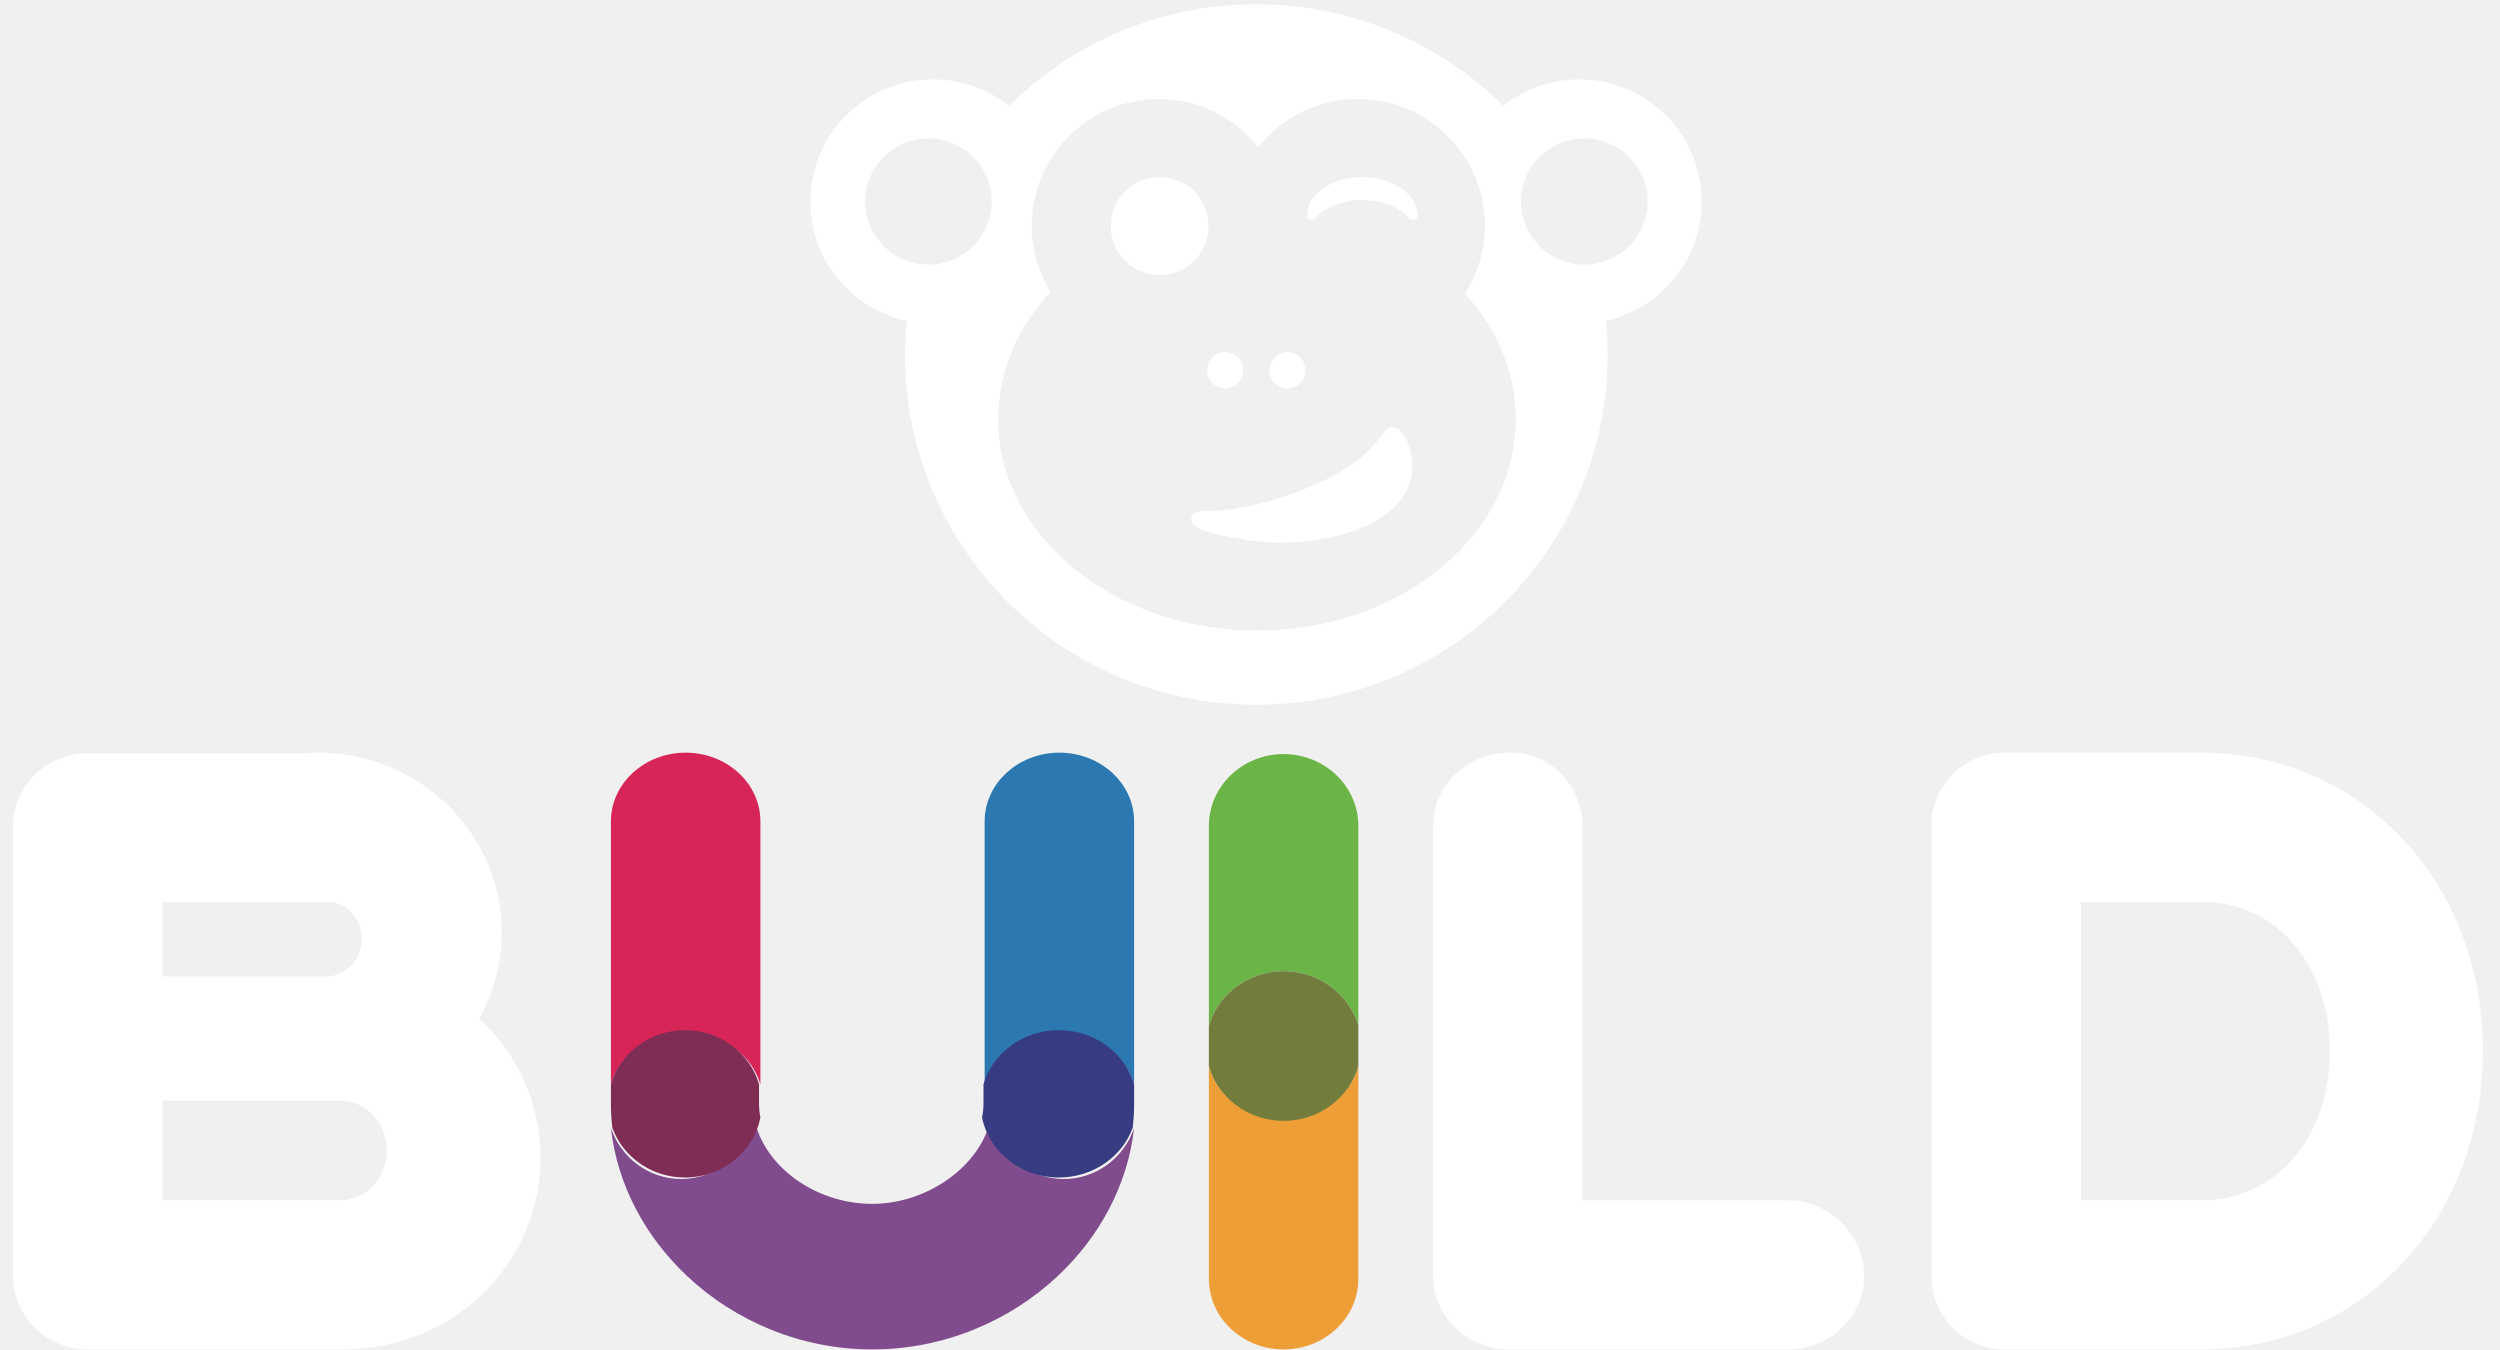
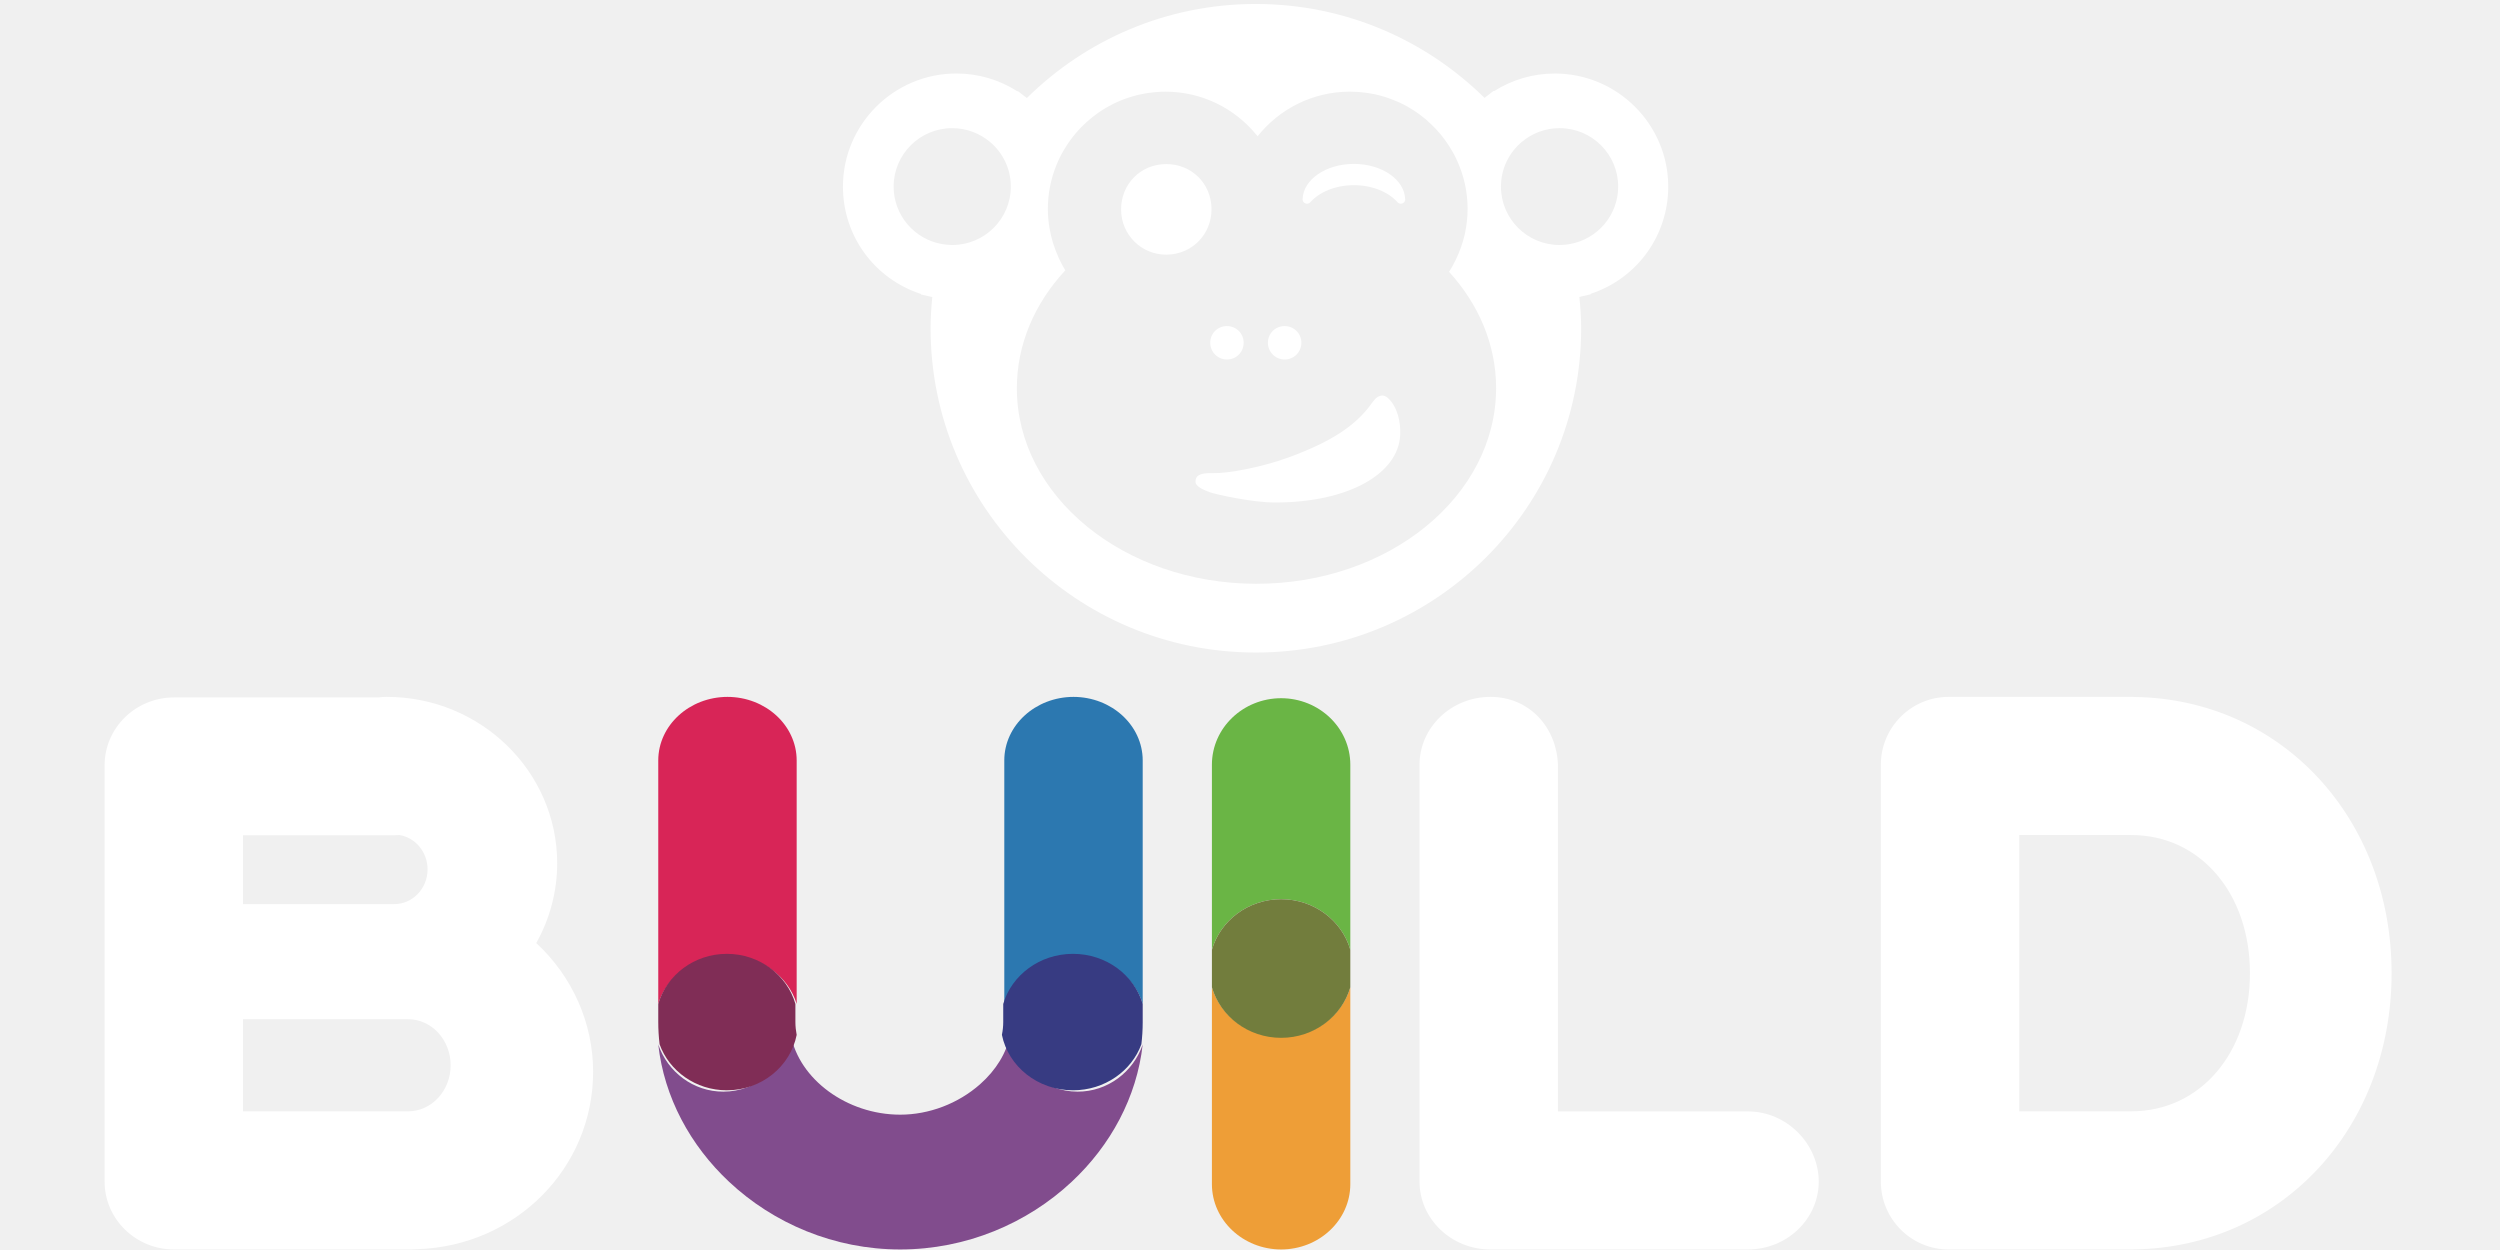
- <svg xmlns="http://www.w3.org/2000/svg" width="400px" height="216px" viewBox="0 0 427 233" version="1.1">
+ <svg xmlns="http://www.w3.org/2000/svg" width="300px" height="150px" viewBox="0 0 427 233" version="1.1">
  <defs />
  <g id="Page-1" stroke="none" stroke-width="1" fill="none" fill-rule="evenodd">
    <g id="Artboard-1" transform="translate(-582, -181)">
      <g id="Logo-w/-Lucy" transform="translate(582, 179.9)">
        <g id="BUILD-Copy" transform="translate(0, 131)">
          <path d="M80.456,45.886 C83.013,41.331 84.36,36.217 84.36,31.018 C84.36,13.916 70.109,0 52.591,0 C52.085,0 51.579,0.027 51.004,0.1 L12.941,0.1 C5.802,0.1 0,5.77 0,12.737 L0,90.362 C0,97.329 5.802,103 12.941,103 L57.136,103 L58.273,102.95 C76.654,102.356 91.058,87.824 91.058,69.878 C91.058,60.799 87.205,52.123 80.456,45.886 L80.456,45.886 Z M64.5,68.667 C64.5,73.405 60.947,77.25 56.585,77.25 L25.8,77.25 L25.8,60.083 L56.585,60.083 C60.947,60.083 64.5,63.933 64.5,68.667 L64.5,68.667 Z M25.8,38.625 L25.8,25.791 L53.992,25.791 L54.967,25.75 C57.966,26.241 60.2,28.966 60.2,32.152 C60.2,35.721 57.417,38.625 53.992,38.625 L25.8,38.625 L25.8,38.625 Z" id="Fill-5" fill="#FFFFFF" />
          <path d="M377.938,0 L343.709,0 C336.75,0 331.09,5.676 331.09,12.65 L331.09,90.35 C331.09,97.324 336.75,103 343.709,103 L377.924,103 L378.282,102.982 C405.656,102.623 426.293,80.486 426.293,51.502 C426.293,22.532 405.665,0.395 378.381,0.018 L377.938,0 Z M399.89,51.502 C399.89,66.421 390.588,77.25 377.769,77.25 L356.89,77.25 L356.89,25.75 L377.769,25.75 C390.588,25.75 399.89,36.579 399.89,51.502 L399.89,51.502 Z" id="Fill-6" fill="#FFFFFF" />
          <path d="M270.9,77.267 L270.9,12.65 C270.65,5.676 265.586,0 258.307,0 C251.029,0 245.1,5.676 245.1,12.65 L245.1,90.35 C245.1,97.324 251.029,103 258.307,103 L306.306,103 C313.589,103 319.513,97.324 319.513,90.35 C319.513,83.376 313.589,77.267 306.306,77.267 L270.9,77.267 Z" id="Fill-7" fill="#FFFFFF" />
          <path d="M232.2,54.124 C230.64,59.453 225.448,63.384 219.3,63.384 C213.153,63.384 207.961,59.453 206.401,54.124 L206.401,90.84 C206.411,97.544 212.188,102.991 219.3,103 C226.412,102.991 232.186,97.544 232.2,90.84 L232.2,54.124" id="Fill-8" fill="#EE9E37" />
          <path d="M219.3,0.245 C212.188,0.259 206.411,5.8 206.401,12.627 L206.401,47.145 C207.961,41.715 213.153,37.712 219.3,37.712 C225.448,37.712 230.64,41.715 232.2,47.145 L232.2,12.627 C232.186,5.8 226.412,0.259 219.3,0.245" id="Fill-10" fill="#6AB545" />
          <path d="M219.3,37.712 C213.153,37.712 207.961,41.715 206.401,47.145 L206.401,54.124 C207.961,59.55 213.153,63.552 219.3,63.552 C225.448,63.552 230.64,59.55 232.2,54.124 L232.2,47.145 C230.64,41.715 225.448,37.712 219.3,37.712" id="Fill-12" fill="#727D3D" />
          <path d="M116.102,0 C108.991,0.013 103.214,5.309 103.2,11.832 L103.2,57.232 C104.764,52.042 109.956,48.221 116.102,48.221 C122.249,48.221 127.441,52.042 129,57.232 L129,11.832 C128.986,5.309 123.213,0.013 116.102,0" id="Fill-14" fill="#D82557" />
          <path d="M180.6,0 C173.488,0.013 167.71,5.309 167.7,11.832 L167.7,57.236 C169.26,52.047 174.452,48.221 180.6,48.221 C186.748,48.221 191.94,52.042 193.5,57.232 L193.5,11.832 C193.49,5.309 187.712,0.013 180.6,0" id="Fill-16" fill="#2C78B0" />
          <path d="M168.78,62.992 C168.136,66.343 166.187,69.548 163.175,72.212 C159.091,75.814 153.679,77.875 148.29,77.875 C138.33,77.866 129.447,71.244 127.915,63.011 C126.784,69.025 121.57,73.585 115.326,73.585 C109.716,73.585 104.934,69.903 103.2,64.791 C104.294,74.632 109.164,83.608 116.402,90.388 C124.66,98.136 135.999,103 148.29,103 C160.613,103 171.98,98.131 180.262,90.388 C187.518,83.608 192.396,74.632 193.5,64.791 C191.766,69.903 186.984,73.585 181.374,73.585 C175.125,73.585 169.906,69.016 168.78,62.992" id="Fill-18" fill="#814C8D" />
          <path d="M115.984,47.895 C109.894,47.895 104.75,51.854 103.2,57.232 L103.2,60.612 C103.2,62.003 103.286,63.385 103.447,64.749 C105.239,69.738 110.184,73.333 115.984,73.333 C122.439,73.333 127.831,68.881 129,63.011 C128.848,62.222 128.767,61.423 128.762,60.612 L128.762,57.232 C127.217,51.854 122.073,47.895 115.984,47.895" id="Fill-20" fill="#802D56" />
          <path d="M180.501,47.895 C174.306,47.895 169.073,51.859 167.502,57.236 L167.502,60.612 C167.502,61.41 167.415,62.203 167.255,62.992 C168.44,68.872 173.929,73.333 180.501,73.333 C186.401,73.333 191.43,69.738 193.253,64.749 C193.418,63.385 193.5,62.007 193.5,60.612 L193.5,57.232 C191.928,51.854 186.696,47.895 180.501,47.895" id="Fill-22" fill="#373B82" />
        </g>
        <g id="build-mascot" transform="translate(134, 0)" fill="#FFFFFF">
          <g id="Layer_1_1_">
            <g id="Group">
              <path d="M157.458,35.888 C157.458,24.268 147.965,14.805 136.309,14.805 C132.251,14.805 128.373,15.948 124.978,18.099 L124.915,18.032 L123.416,19.188 L123.217,19.35 C112.266,8.55 97.233,1.854 80.616,1.841 L80.616,1.841 L80.571,1.841 C63.922,1.841 48.867,8.55 37.906,19.377 L37.708,19.22 L36.205,18.063 L36.141,18.126 C32.742,15.953 28.851,14.8 24.77,14.8 C13.114,14.8 3.625,24.264 3.625,35.883 C3.625,45.103 9.516,53.082 18.17,55.895 L18.161,55.984 L20.016,56.412 L20.278,56.471 C20.089,58.392 19.962,60.318 19.962,62.294 C19.962,95.674 47.102,122.733 80.589,122.733 C114.076,122.733 141.229,95.674 141.229,62.294 C141.229,60.318 141.089,58.383 140.895,56.453 L141.171,56.394 C141.18,56.394 141.18,56.38 141.18,56.38 L143.013,55.958 L143.004,55.863 C151.594,53.037 157.458,45.072 157.458,35.888 L157.458,35.888 Z M23.993,46.769 C23.325,46.769 22.666,46.697 22.025,46.584 C16.933,45.661 13.073,41.224 13.073,35.879 C13.073,29.862 17.962,24.988 23.993,24.988 C26.657,24.988 29.099,25.947 31,27.526 C33.388,29.511 34.918,32.513 34.918,35.87 C34.918,41.891 30.029,46.769 23.993,46.769 L23.993,46.769 Z M80.702,109.917 L80.621,109.917 C55.991,109.881 36.042,93.582 36.042,73.472 C36.042,65.223 39.401,57.605 45.071,51.493 C44.624,50.778 44.235,50.026 43.883,49.252 C43.847,49.181 43.811,49.108 43.784,49.023 C43.026,47.34 42.448,45.553 42.136,43.677 C41.933,42.484 41.82,41.27 41.82,40.023 C41.82,37.152 42.389,34.416 43.405,31.901 C43.798,30.928 44.254,29.992 44.782,29.097 C44.782,29.097 44.782,29.097 44.782,29.093 C44.922,28.858 45.066,28.625 45.22,28.399 C45.341,28.21 45.459,28.008 45.59,27.814 C45.743,27.594 45.897,27.383 46.059,27.162 C46.19,26.973 46.335,26.784 46.475,26.599 C46.642,26.388 46.813,26.181 46.985,25.979 C47.134,25.794 47.287,25.619 47.45,25.448 C47.63,25.245 47.806,25.056 47.987,24.867 C48.154,24.701 48.325,24.529 48.506,24.358 C48.691,24.183 48.876,24.003 49.066,23.832 C49.255,23.661 49.44,23.499 49.639,23.341 C49.829,23.18 50.014,23.022 50.208,22.873 C50.429,22.703 50.655,22.541 50.871,22.374 C51.052,22.248 51.228,22.108 51.413,21.983 C51.81,21.712 52.226,21.442 52.646,21.2 C52.786,21.11 52.935,21.038 53.083,20.956 C53.381,20.79 53.684,20.623 53.986,20.475 C54.176,20.381 54.361,20.299 54.551,20.209 C54.831,20.088 55.106,19.948 55.381,19.84 C55.584,19.75 55.788,19.683 55.995,19.598 C56.275,19.503 56.555,19.395 56.844,19.305 C57.052,19.229 57.264,19.17 57.471,19.107 C57.765,19.017 58.058,18.936 58.352,18.86 C58.564,18.805 58.776,18.761 58.988,18.715 C59.3,18.639 59.616,18.585 59.927,18.531 C60.13,18.491 60.338,18.45 60.546,18.427 C60.889,18.373 61.241,18.337 61.597,18.306 C61.773,18.288 61.95,18.261 62.126,18.252 C62.658,18.216 63.195,18.189 63.742,18.189 C70.549,18.189 76.616,21.294 80.634,26.159 C80.729,26.271 80.842,26.379 80.928,26.491 C84.941,21.438 91.152,18.184 98.127,18.184 C98.646,18.184 99.165,18.212 99.675,18.238 C99.842,18.256 100.014,18.274 100.181,18.293 C100.515,18.333 100.858,18.36 101.192,18.401 C101.395,18.432 101.589,18.468 101.793,18.495 C102.091,18.549 102.384,18.59 102.682,18.652 C102.885,18.711 103.097,18.752 103.309,18.801 C103.585,18.873 103.856,18.941 104.122,19.017 C104.343,19.08 104.56,19.139 104.772,19.206 C105.029,19.291 105.269,19.372 105.53,19.471 C105.743,19.552 105.964,19.62 106.176,19.715 C106.415,19.809 106.65,19.908 106.88,20.007 C107.101,20.102 107.323,20.192 107.535,20.291 C107.761,20.39 107.964,20.506 108.176,20.61 C108.397,20.727 108.627,20.84 108.839,20.961 C108.943,21.024 109.043,21.078 109.137,21.145 C109.711,21.474 110.266,21.834 110.803,22.212 C110.911,22.302 111.042,22.374 111.146,22.464 C111.404,22.653 111.643,22.851 111.887,23.049 C112.004,23.143 112.144,23.247 112.266,23.337 C112.496,23.54 112.735,23.76 112.956,23.976 C113.069,24.07 113.2,24.183 113.3,24.287 C113.53,24.503 113.751,24.732 113.968,24.962 C114.067,25.061 114.171,25.177 114.27,25.285 C114.491,25.529 114.708,25.762 114.92,26.015 C115.01,26.113 115.087,26.226 115.177,26.325 C115.39,26.599 115.602,26.86 115.805,27.14 C115.873,27.225 115.927,27.311 115.99,27.405 C116.207,27.702 116.419,28.008 116.613,28.319 L116.613,28.319 C117.119,29.115 117.593,29.93 117.99,30.798 C119.304,33.602 120.062,36.711 120.062,40.01 C120.062,41.661 119.868,43.267 119.525,44.802 C119.146,46.471 118.563,48.065 117.832,49.572 C117.796,49.639 117.769,49.698 117.737,49.757 C117.394,50.45 117.024,51.129 116.609,51.768 C122.12,57.825 125.375,65.331 125.375,73.454 C125.357,93.6 105.368,109.917 80.702,109.917 L80.702,109.917 Z M139.135,46.589 C138.507,46.697 137.871,46.769 137.203,46.769 C131.172,46.769 126.278,41.891 126.278,35.879 C126.278,32.531 127.795,29.543 130.174,27.544 C132.079,25.951 134.521,24.988 137.203,24.988 C143.234,24.988 148.127,29.862 148.127,35.879 C148.127,41.233 144.249,45.679 139.135,46.589 L139.135,46.589 Z" id="Shape" />
              <path d="M63.954,48.569 C68.68,48.523 72.346,44.793 72.328,40.054 C72.296,35.307 68.613,31.666 63.841,31.684 C59.115,31.703 55.453,35.41 55.472,40.172 C55.485,44.861 59.268,48.609 63.954,48.569 L63.954,48.569 Z" id="Shape" />
              <g transform="translate(67.71429, 58.5)" id="Shape">
                <path d="M7.471,3.38 C5.733,3.389 4.365,4.766 4.374,6.507 C4.379,8.222 5.774,9.612 7.485,9.612 L7.512,9.612 C9.254,9.594 10.613,8.213 10.604,6.466 C10.591,4.743 9.218,3.38 7.471,3.38 L7.471,3.38 Z M7.485,8.915 L7.485,8.915 L7.485,8.924 L7.485,8.915 L7.485,8.915 Z" />
                <path d="M18.229,3.38 C16.482,3.389 15.123,4.766 15.123,6.507 C15.127,8.222 16.531,9.612 18.238,9.612 L18.265,9.612 C20.003,9.594 21.362,8.213 21.362,6.466 C21.348,4.743 19.976,3.38 18.229,3.38 L18.229,3.38 Z M18.247,8.915 L18.247,8.915 L18.247,8.924 L18.247,8.915 L18.247,8.915 Z" />
              </g>
              <path d="M103.797,74.88 C103.436,74.988 103.048,75.064 102.131,76.347 C99.161,80.505 94.498,83.502 86.719,86.355 C81.74,88.182 75.398,89.379 72.612,89.289 C69.827,89.19 69.339,89.96 69.339,90.882 C69.339,91.89 71.168,92.525 72.057,92.867 C72.942,93.2 79.785,94.766 84.142,94.766 C97.969,94.766 107.092,89.37 107.49,82.278 C107.621,79.776 107.011,76.932 105.169,75.249 C104.989,75.082 104.406,74.686 103.797,74.88 L103.797,74.88 Z" id="Shape" />
              <path d="M108.42,38.236 C108.32,34.583 104.072,31.653 98.863,31.653 C93.667,31.653 89.437,34.56 89.311,38.187 L89.311,38.38 C89.374,38.781 89.708,39.074 90.123,39.074 C90.353,39.074 90.557,38.983 90.706,38.835 L90.733,38.808 C92.416,36.895 95.432,35.617 98.872,35.617 C102.316,35.617 105.323,36.9 107.007,38.808 L107.034,38.835 C107.183,38.983 107.386,39.074 107.616,39.074 C108.022,39.074 108.365,38.776 108.429,38.38 L108.429,38.236 L108.42,38.236 Z" id="Shape" />
            </g>
          </g>
        </g>
      </g>
    </g>
  </g>
</svg>
